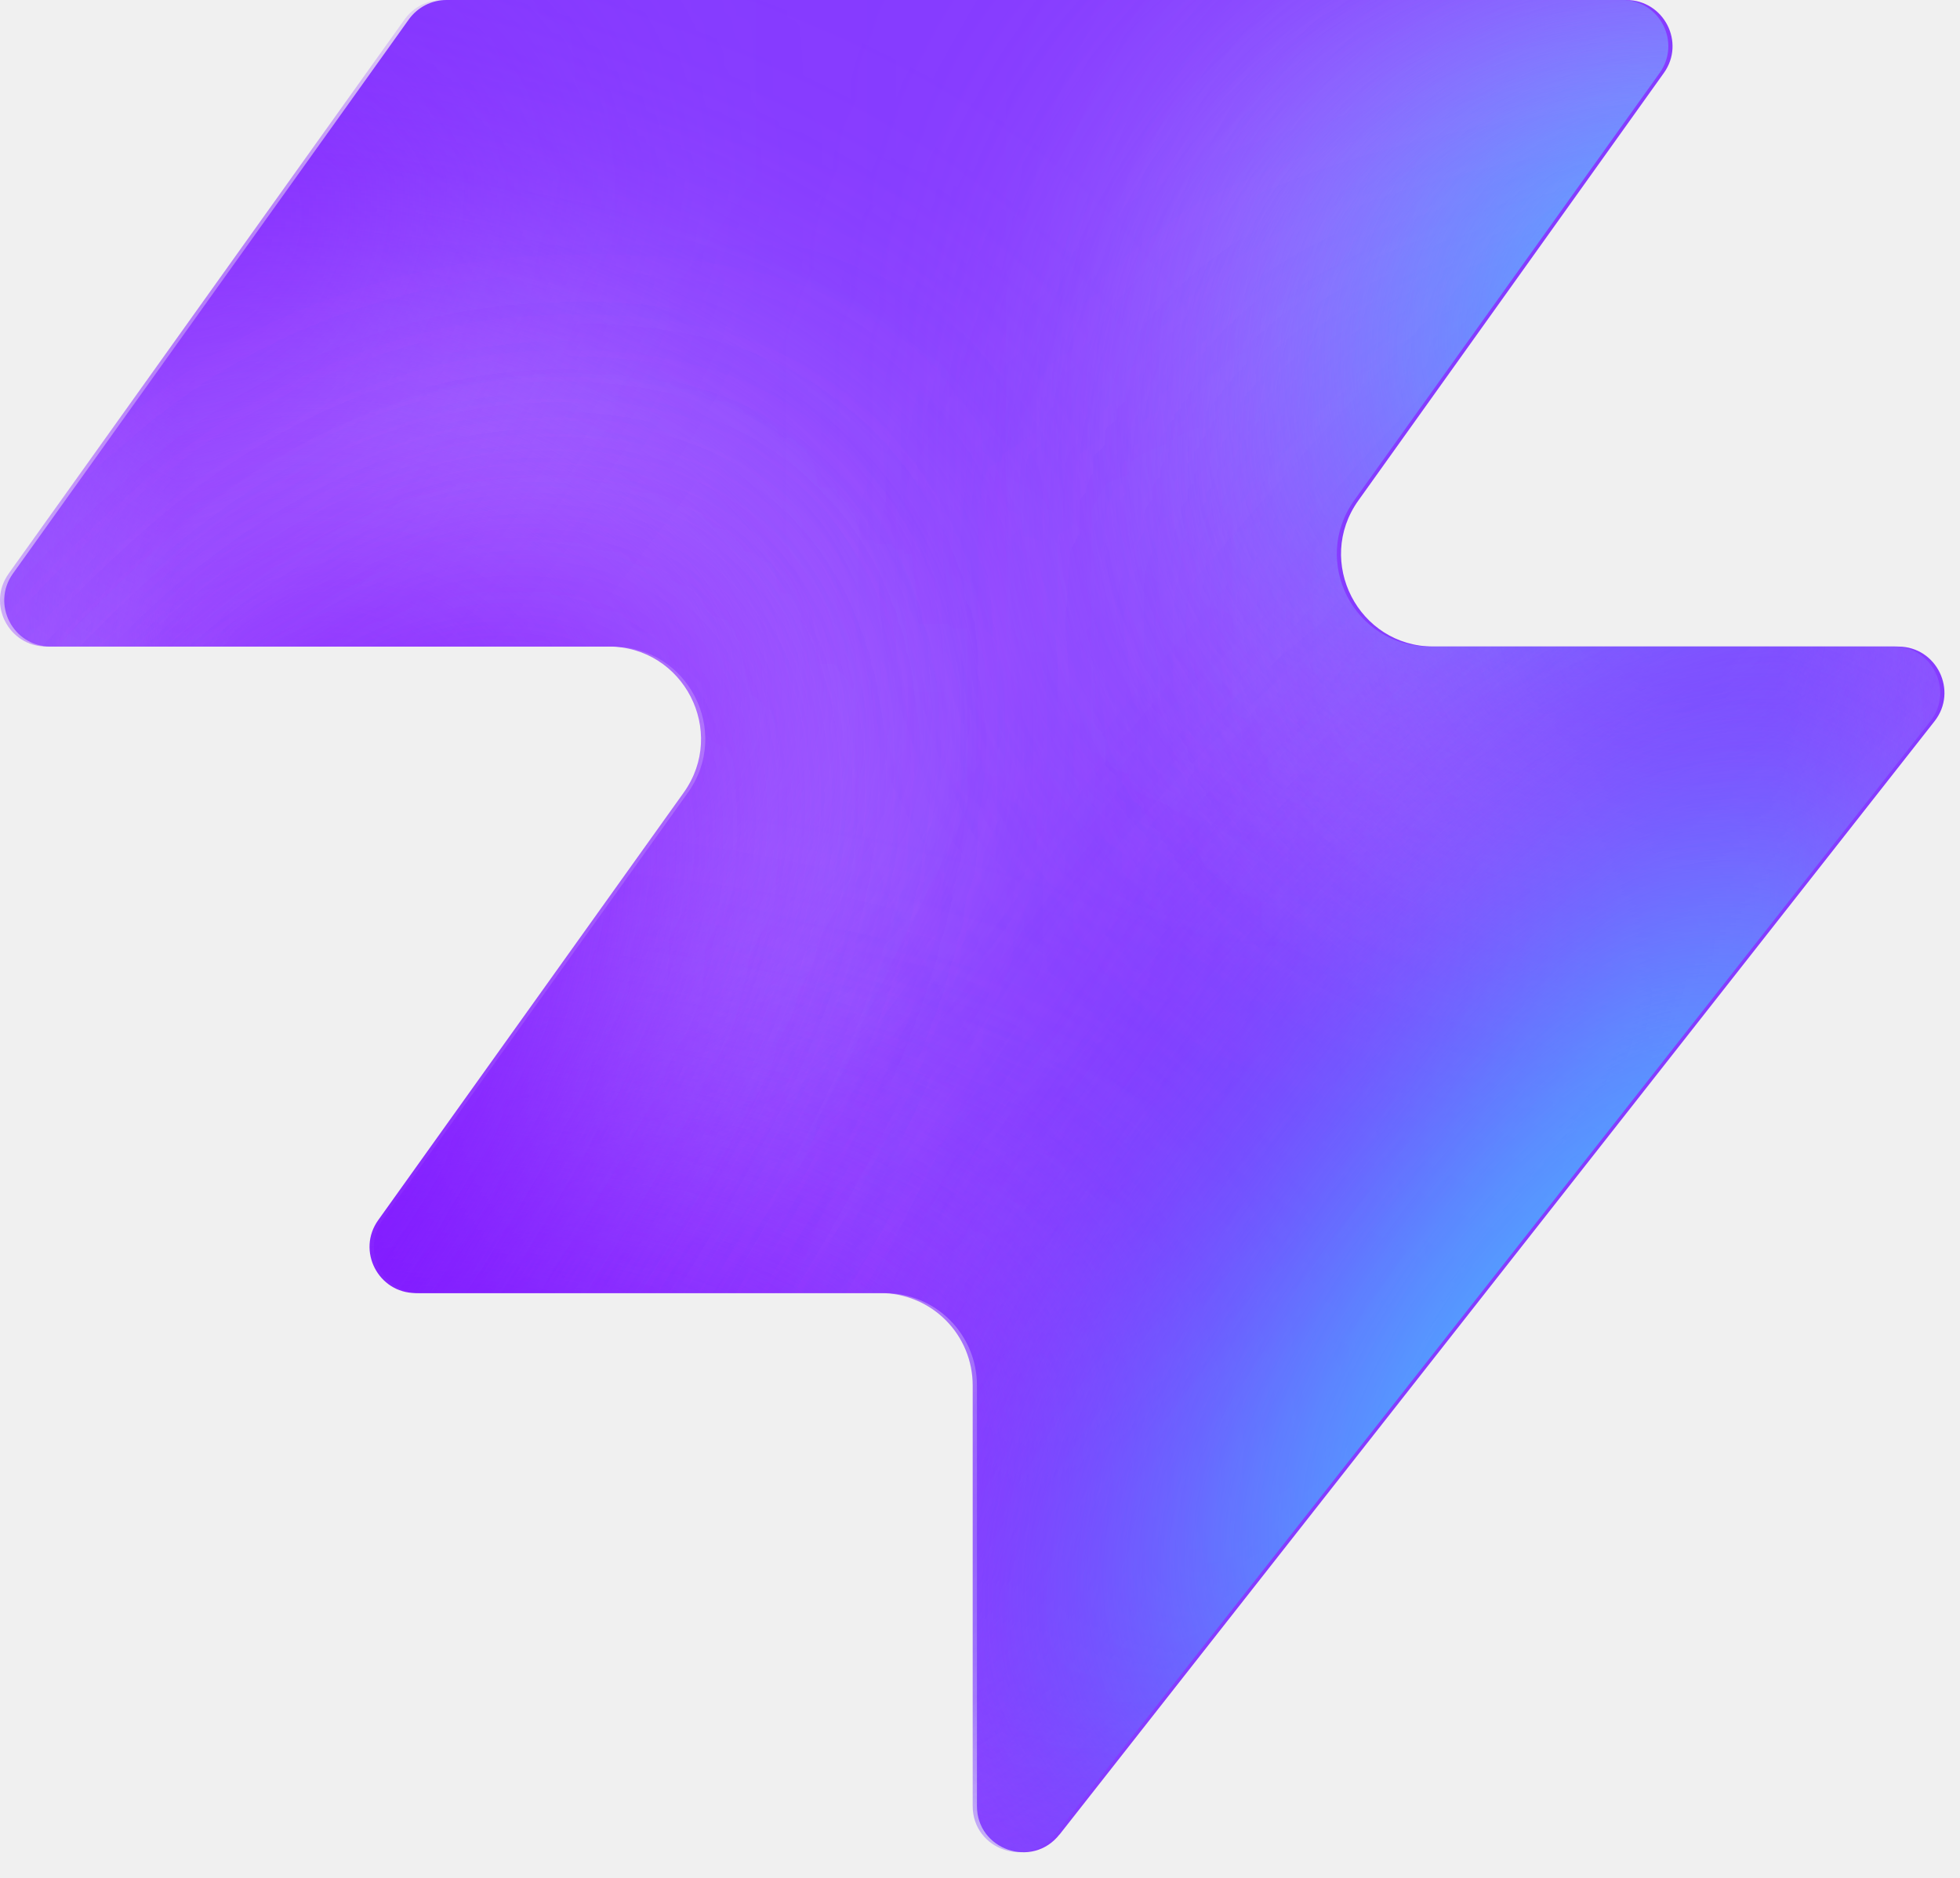
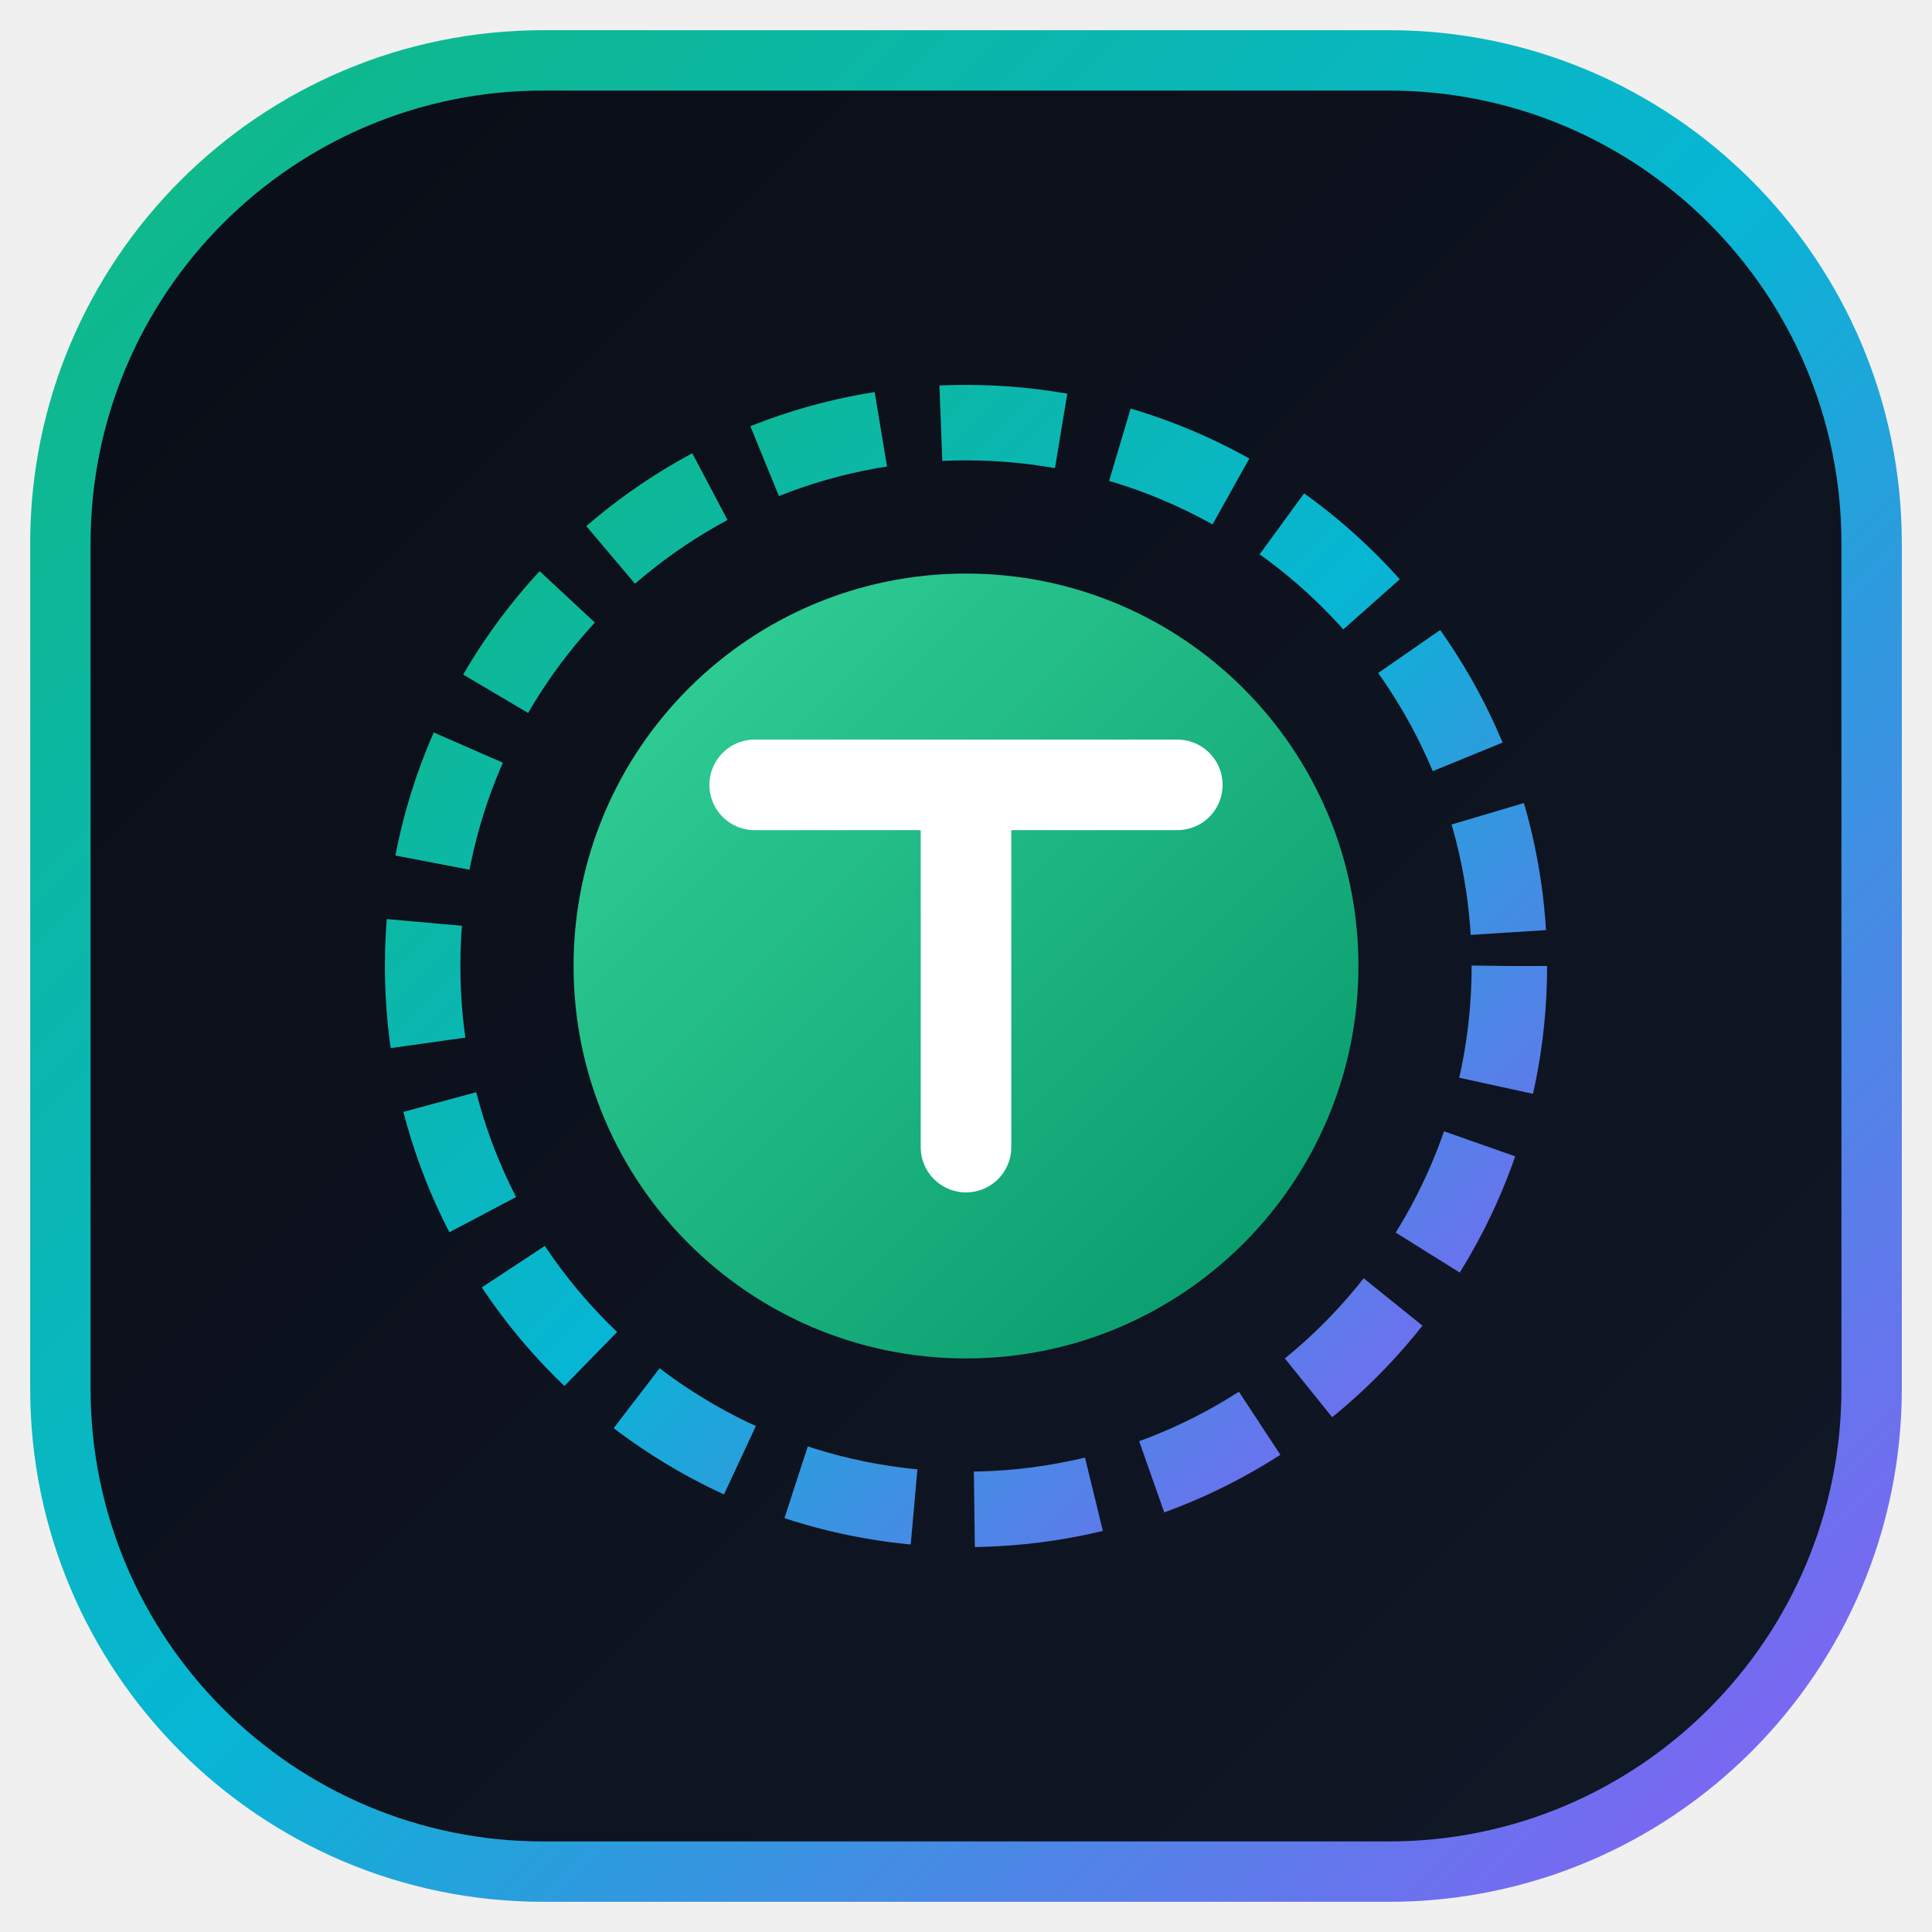
- <svg xmlns="http://www.w3.org/2000/svg" width="48" height="46" fill="none" viewBox="0 0 48 46">
-   <path fill="#863bff" d="M25.946 44.938c-.664.845-2.021.375-2.021-.698V33.937a2.26 2.26 0 0 0-2.262-2.262H10.287c-.92 0-1.456-1.04-.92-1.788l7.48-10.471c1.07-1.497 0-3.578-1.842-3.578H1.237c-.92 0-1.456-1.04-.92-1.788L10.013.474c.214-.297.556-.474.92-.474h28.894c.92 0 1.456 1.04.92 1.788l-7.48 10.471c-1.07 1.498 0 3.579 1.842 3.579h11.377c.943 0 1.473 1.088.89 1.83L25.947 44.94z" style="fill:#863bff;fill:color(display-p3 .525 .23 1);fill-opacity:1" />
-   <mask id="a" width="48" height="46" x="0" y="0" maskUnits="userSpaceOnUse" style="mask-type:alpha">
-     <path fill="#000" d="M25.842 44.938c-.664.844-2.021.375-2.021-.698V33.937a2.26 2.26 0 0 0-2.262-2.262H10.183c-.92 0-1.456-1.04-.92-1.788l7.48-10.471c1.07-1.498 0-3.579-1.842-3.579H1.133c-.92 0-1.456-1.04-.92-1.787L9.91.473c.214-.297.556-.474.92-.474h28.894c.92 0 1.456 1.04.92 1.788l-7.48 10.471c-1.07 1.498 0 3.578 1.842 3.578h11.377c.943 0 1.473 1.088.89 1.832L25.843 44.94z" style="fill:#000;fill-opacity:1" />
-   </mask>
-   <g mask="url(#a)">
-     <g filter="url(#b)">
-       <ellipse cx="5.508" cy="14.704" fill="#ede6ff" rx="5.508" ry="14.704" style="fill:#ede6ff;fill:color(display-p3 .927 .903 1);fill-opacity:1" transform="matrix(.00324 1 1 -.00324 -4.47 31.516)" />
-     </g>
-     <g filter="url(#c)">
-       <ellipse cx="10.399" cy="29.851" fill="#ede6ff" rx="10.399" ry="29.851" style="fill:#ede6ff;fill:color(display-p3 .927 .903 1);fill-opacity:1" transform="matrix(.00324 1 1 -.00324 -39.328 7.883)" />
-     </g>
-     <g filter="url(#d)">
-       <ellipse cx="5.508" cy="30.487" fill="#7e14ff" rx="5.508" ry="30.487" style="fill:#7e14ff;fill:color(display-p3 .492 .077 1);fill-opacity:1" transform="rotate(89.814 -25.913 -14.639)scale(1 -1)" />
-     </g>
-     <g filter="url(#e)">
-       <ellipse cx="5.508" cy="30.599" fill="#7e14ff" rx="5.508" ry="30.599" style="fill:#7e14ff;fill:color(display-p3 .492 .077 1);fill-opacity:1" transform="rotate(89.814 -32.644 -3.334)scale(1 -1)" />
-     </g>
-     <g filter="url(#f)">
-       <ellipse cx="5.508" cy="30.599" fill="#7e14ff" rx="5.508" ry="30.599" style="fill:#7e14ff;fill:color(display-p3 .492 .077 1);fill-opacity:1" transform="matrix(.00324 1 1 -.00324 -34.34 30.47)" />
-     </g>
-     <g filter="url(#g)">
-       <ellipse cx="14.072" cy="22.078" fill="#ede6ff" rx="14.072" ry="22.078" style="fill:#ede6ff;fill:color(display-p3 .927 .903 1);fill-opacity:1" transform="rotate(93.35 24.506 48.493)scale(-1 1)" />
-     </g>
-     <g filter="url(#h)">
-       <ellipse cx="3.47" cy="21.501" fill="#7e14ff" rx="3.47" ry="21.501" style="fill:#7e14ff;fill:color(display-p3 .492 .077 1);fill-opacity:1" transform="rotate(89.009 28.708 47.59)scale(-1 1)" />
-     </g>
-     <g filter="url(#i)">
-       <ellipse cx="3.47" cy="21.501" fill="#7e14ff" rx="3.47" ry="21.501" style="fill:#7e14ff;fill:color(display-p3 .492 .077 1);fill-opacity:1" transform="rotate(89.009 28.708 47.59)scale(-1 1)" />
-     </g>
-     <g filter="url(#j)">
-       <ellipse cx=".387" cy="8.972" fill="#7e14ff" rx="4.407" ry="29.108" style="fill:#7e14ff;fill:color(display-p3 .492 .077 1);fill-opacity:1" transform="rotate(39.51 .387 8.972)" />
-     </g>
-     <g filter="url(#k)">
-       <ellipse cx="47.523" cy="-6.092" fill="#7e14ff" rx="4.407" ry="29.108" style="fill:#7e14ff;fill:color(display-p3 .492 .077 1);fill-opacity:1" transform="rotate(37.892 47.523 -6.092)" />
-     </g>
-     <g filter="url(#l)">
-       <ellipse cx="41.412" cy="6.333" fill="#47bfff" rx="5.971" ry="9.665" style="fill:#47bfff;fill:color(display-p3 .28 .748 1);fill-opacity:1" transform="rotate(37.892 41.412 6.333)" />
-     </g>
-     <g filter="url(#m)">
-       <ellipse cx="-1.879" cy="38.332" fill="#7e14ff" rx="4.407" ry="29.108" style="fill:#7e14ff;fill:color(display-p3 .492 .077 1);fill-opacity:1" transform="rotate(37.892 -1.88 38.332)" />
-     </g>
-     <g filter="url(#n)">
-       <ellipse cx="-1.879" cy="38.332" fill="#7e14ff" rx="4.407" ry="29.108" style="fill:#7e14ff;fill:color(display-p3 .492 .077 1);fill-opacity:1" transform="rotate(37.892 -1.88 38.332)" />
-     </g>
-     <g filter="url(#o)">
-       <ellipse cx="35.651" cy="29.907" fill="#7e14ff" rx="4.407" ry="29.108" style="fill:#7e14ff;fill:color(display-p3 .492 .077 1);fill-opacity:1" transform="rotate(37.892 35.651 29.907)" />
-     </g>
-     <g filter="url(#p)">
-       <ellipse cx="38.418" cy="32.4" fill="#47bfff" rx="5.971" ry="15.297" style="fill:#47bfff;fill:color(display-p3 .28 .748 1);fill-opacity:1" transform="rotate(37.892 38.418 32.4)" />
-     </g>
-   </g>
+ <svg xmlns="http://www.w3.org/2000/svg" viewBox="0 0 64 64" width="64" height="64">
  <defs>
-     <filter id="b" width="60.045" height="41.654" x="-19.77" y="16.149" color-interpolation-filters="sRGB" filterUnits="userSpaceOnUse">
-       <feFlood flood-opacity="0" result="BackgroundImageFix" />
-       <feBlend in="SourceGraphic" in2="BackgroundImageFix" result="shape" />
-       <feGaussianBlur result="effect1_foregroundBlur_2002_17158" stdDeviation="7.659" />
-     </filter>
-     <filter id="c" width="90.34" height="51.437" x="-54.613" y="-7.533" color-interpolation-filters="sRGB" filterUnits="userSpaceOnUse">
-       <feFlood flood-opacity="0" result="BackgroundImageFix" />
-       <feBlend in="SourceGraphic" in2="BackgroundImageFix" result="shape" />
-       <feGaussianBlur result="effect1_foregroundBlur_2002_17158" stdDeviation="7.659" />
-     </filter>
-     <filter id="d" width="79.355" height="29.4" x="-49.64" y="2.03" color-interpolation-filters="sRGB" filterUnits="userSpaceOnUse">
-       <feFlood flood-opacity="0" result="BackgroundImageFix" />
-       <feBlend in="SourceGraphic" in2="BackgroundImageFix" result="shape" />
-       <feGaussianBlur result="effect1_foregroundBlur_2002_17158" stdDeviation="4.596" />
-     </filter>
-     <filter id="e" width="79.579" height="29.4" x="-45.045" y="20.029" color-interpolation-filters="sRGB" filterUnits="userSpaceOnUse">
-       <feFlood flood-opacity="0" result="BackgroundImageFix" />
-       <feBlend in="SourceGraphic" in2="BackgroundImageFix" result="shape" />
-       <feGaussianBlur result="effect1_foregroundBlur_2002_17158" stdDeviation="4.596" />
-     </filter>
-     <filter id="f" width="79.579" height="29.4" x="-43.513" y="21.178" color-interpolation-filters="sRGB" filterUnits="userSpaceOnUse">
-       <feFlood flood-opacity="0" result="BackgroundImageFix" />
-       <feBlend in="SourceGraphic" in2="BackgroundImageFix" result="shape" />
-       <feGaussianBlur result="effect1_foregroundBlur_2002_17158" stdDeviation="4.596" />
-     </filter>
-     <filter id="g" width="74.749" height="58.852" x="15.756" y="-17.901" color-interpolation-filters="sRGB" filterUnits="userSpaceOnUse">
-       <feFlood flood-opacity="0" result="BackgroundImageFix" />
-       <feBlend in="SourceGraphic" in2="BackgroundImageFix" result="shape" />
-       <feGaussianBlur result="effect1_foregroundBlur_2002_17158" stdDeviation="7.659" />
-     </filter>
-     <filter id="h" width="61.377" height="25.362" x="23.548" y="2.284" color-interpolation-filters="sRGB" filterUnits="userSpaceOnUse">
-       <feFlood flood-opacity="0" result="BackgroundImageFix" />
-       <feBlend in="SourceGraphic" in2="BackgroundImageFix" result="shape" />
-       <feGaussianBlur result="effect1_foregroundBlur_2002_17158" stdDeviation="4.596" />
-     </filter>
-     <filter id="i" width="61.377" height="25.362" x="23.548" y="2.284" color-interpolation-filters="sRGB" filterUnits="userSpaceOnUse">
-       <feFlood flood-opacity="0" result="BackgroundImageFix" />
-       <feBlend in="SourceGraphic" in2="BackgroundImageFix" result="shape" />
-       <feGaussianBlur result="effect1_foregroundBlur_2002_17158" stdDeviation="4.596" />
-     </filter>
-     <filter id="j" width="56.045" height="63.649" x="-27.636" y="-22.853" color-interpolation-filters="sRGB" filterUnits="userSpaceOnUse">
-       <feFlood flood-opacity="0" result="BackgroundImageFix" />
-       <feBlend in="SourceGraphic" in2="BackgroundImageFix" result="shape" />
-       <feGaussianBlur result="effect1_foregroundBlur_2002_17158" stdDeviation="4.596" />
-     </filter>
-     <filter id="k" width="54.814" height="64.646" x="20.116" y="-38.415" color-interpolation-filters="sRGB" filterUnits="userSpaceOnUse">
-       <feFlood flood-opacity="0" result="BackgroundImageFix" />
-       <feBlend in="SourceGraphic" in2="BackgroundImageFix" result="shape" />
-       <feGaussianBlur result="effect1_foregroundBlur_2002_17158" stdDeviation="4.596" />
-     </filter>
-     <filter id="l" width="33.541" height="35.313" x="24.641" y="-11.323" color-interpolation-filters="sRGB" filterUnits="userSpaceOnUse">
-       <feFlood flood-opacity="0" result="BackgroundImageFix" />
-       <feBlend in="SourceGraphic" in2="BackgroundImageFix" result="shape" />
-       <feGaussianBlur result="effect1_foregroundBlur_2002_17158" stdDeviation="4.596" />
-     </filter>
-     <filter id="m" width="54.814" height="64.646" x="-29.286" y="6.009" color-interpolation-filters="sRGB" filterUnits="userSpaceOnUse">
-       <feFlood flood-opacity="0" result="BackgroundImageFix" />
-       <feBlend in="SourceGraphic" in2="BackgroundImageFix" result="shape" />
-       <feGaussianBlur result="effect1_foregroundBlur_2002_17158" stdDeviation="4.596" />
-     </filter>
-     <filter id="n" width="54.814" height="64.646" x="-29.286" y="6.009" color-interpolation-filters="sRGB" filterUnits="userSpaceOnUse">
-       <feFlood flood-opacity="0" result="BackgroundImageFix" />
-       <feBlend in="SourceGraphic" in2="BackgroundImageFix" result="shape" />
-       <feGaussianBlur result="effect1_foregroundBlur_2002_17158" stdDeviation="4.596" />
-     </filter>
-     <filter id="o" width="54.814" height="64.646" x="8.244" y="-2.416" color-interpolation-filters="sRGB" filterUnits="userSpaceOnUse">
-       <feFlood flood-opacity="0" result="BackgroundImageFix" />
-       <feBlend in="SourceGraphic" in2="BackgroundImageFix" result="shape" />
-       <feGaussianBlur result="effect1_foregroundBlur_2002_17158" stdDeviation="4.596" />
-     </filter>
-     <filter id="p" width="39.409" height="43.623" x="18.713" y="10.588" color-interpolation-filters="sRGB" filterUnits="userSpaceOnUse">
-       <feFlood flood-opacity="0" result="BackgroundImageFix" />
-       <feBlend in="SourceGraphic" in2="BackgroundImageFix" result="shape" />
-       <feGaussianBlur result="effect1_foregroundBlur_2002_17158" stdDeviation="4.596" />
-     </filter>
+     <linearGradient id="tokBg" x1="0%" y1="0%" x2="100%" y2="100%">
+       <stop offset="0%" stop-color="#090d16" />
+       <stop offset="100%" stop-color="#111827" />
+     </linearGradient>
+     <linearGradient id="tokBorder" x1="0%" y1="0%" x2="100%" y2="100%">
+       <stop offset="0%" stop-color="#10b981" />
+       <stop offset="50%" stop-color="#06b6d4" />
+       <stop offset="100%" stop-color="#8b5cf6" />
+     </linearGradient>
+     <linearGradient id="coinGrad" x1="0%" y1="0%" x2="100%" y2="100%">
+       <stop offset="0%" stop-color="#34d399" />
+       <stop offset="100%" stop-color="#059669" />
+     </linearGradient>
  </defs>
+   <rect x="2" y="2" width="60" height="60" rx="16" fill="url(#tokBg)" stroke="url(#tokBorder)" stroke-width="2" />
+   <circle cx="32" cy="32" r="18" fill="none" stroke="url(#tokBorder)" stroke-width="2.5" stroke-dasharray="4 2" />
+   <circle cx="32" cy="32" r="13" fill="url(#coinGrad)" />
+   <path d="M25 26 L39 26 M32 26 L32 38" stroke="#ffffff" stroke-width="3" stroke-linecap="round" />
</svg>
